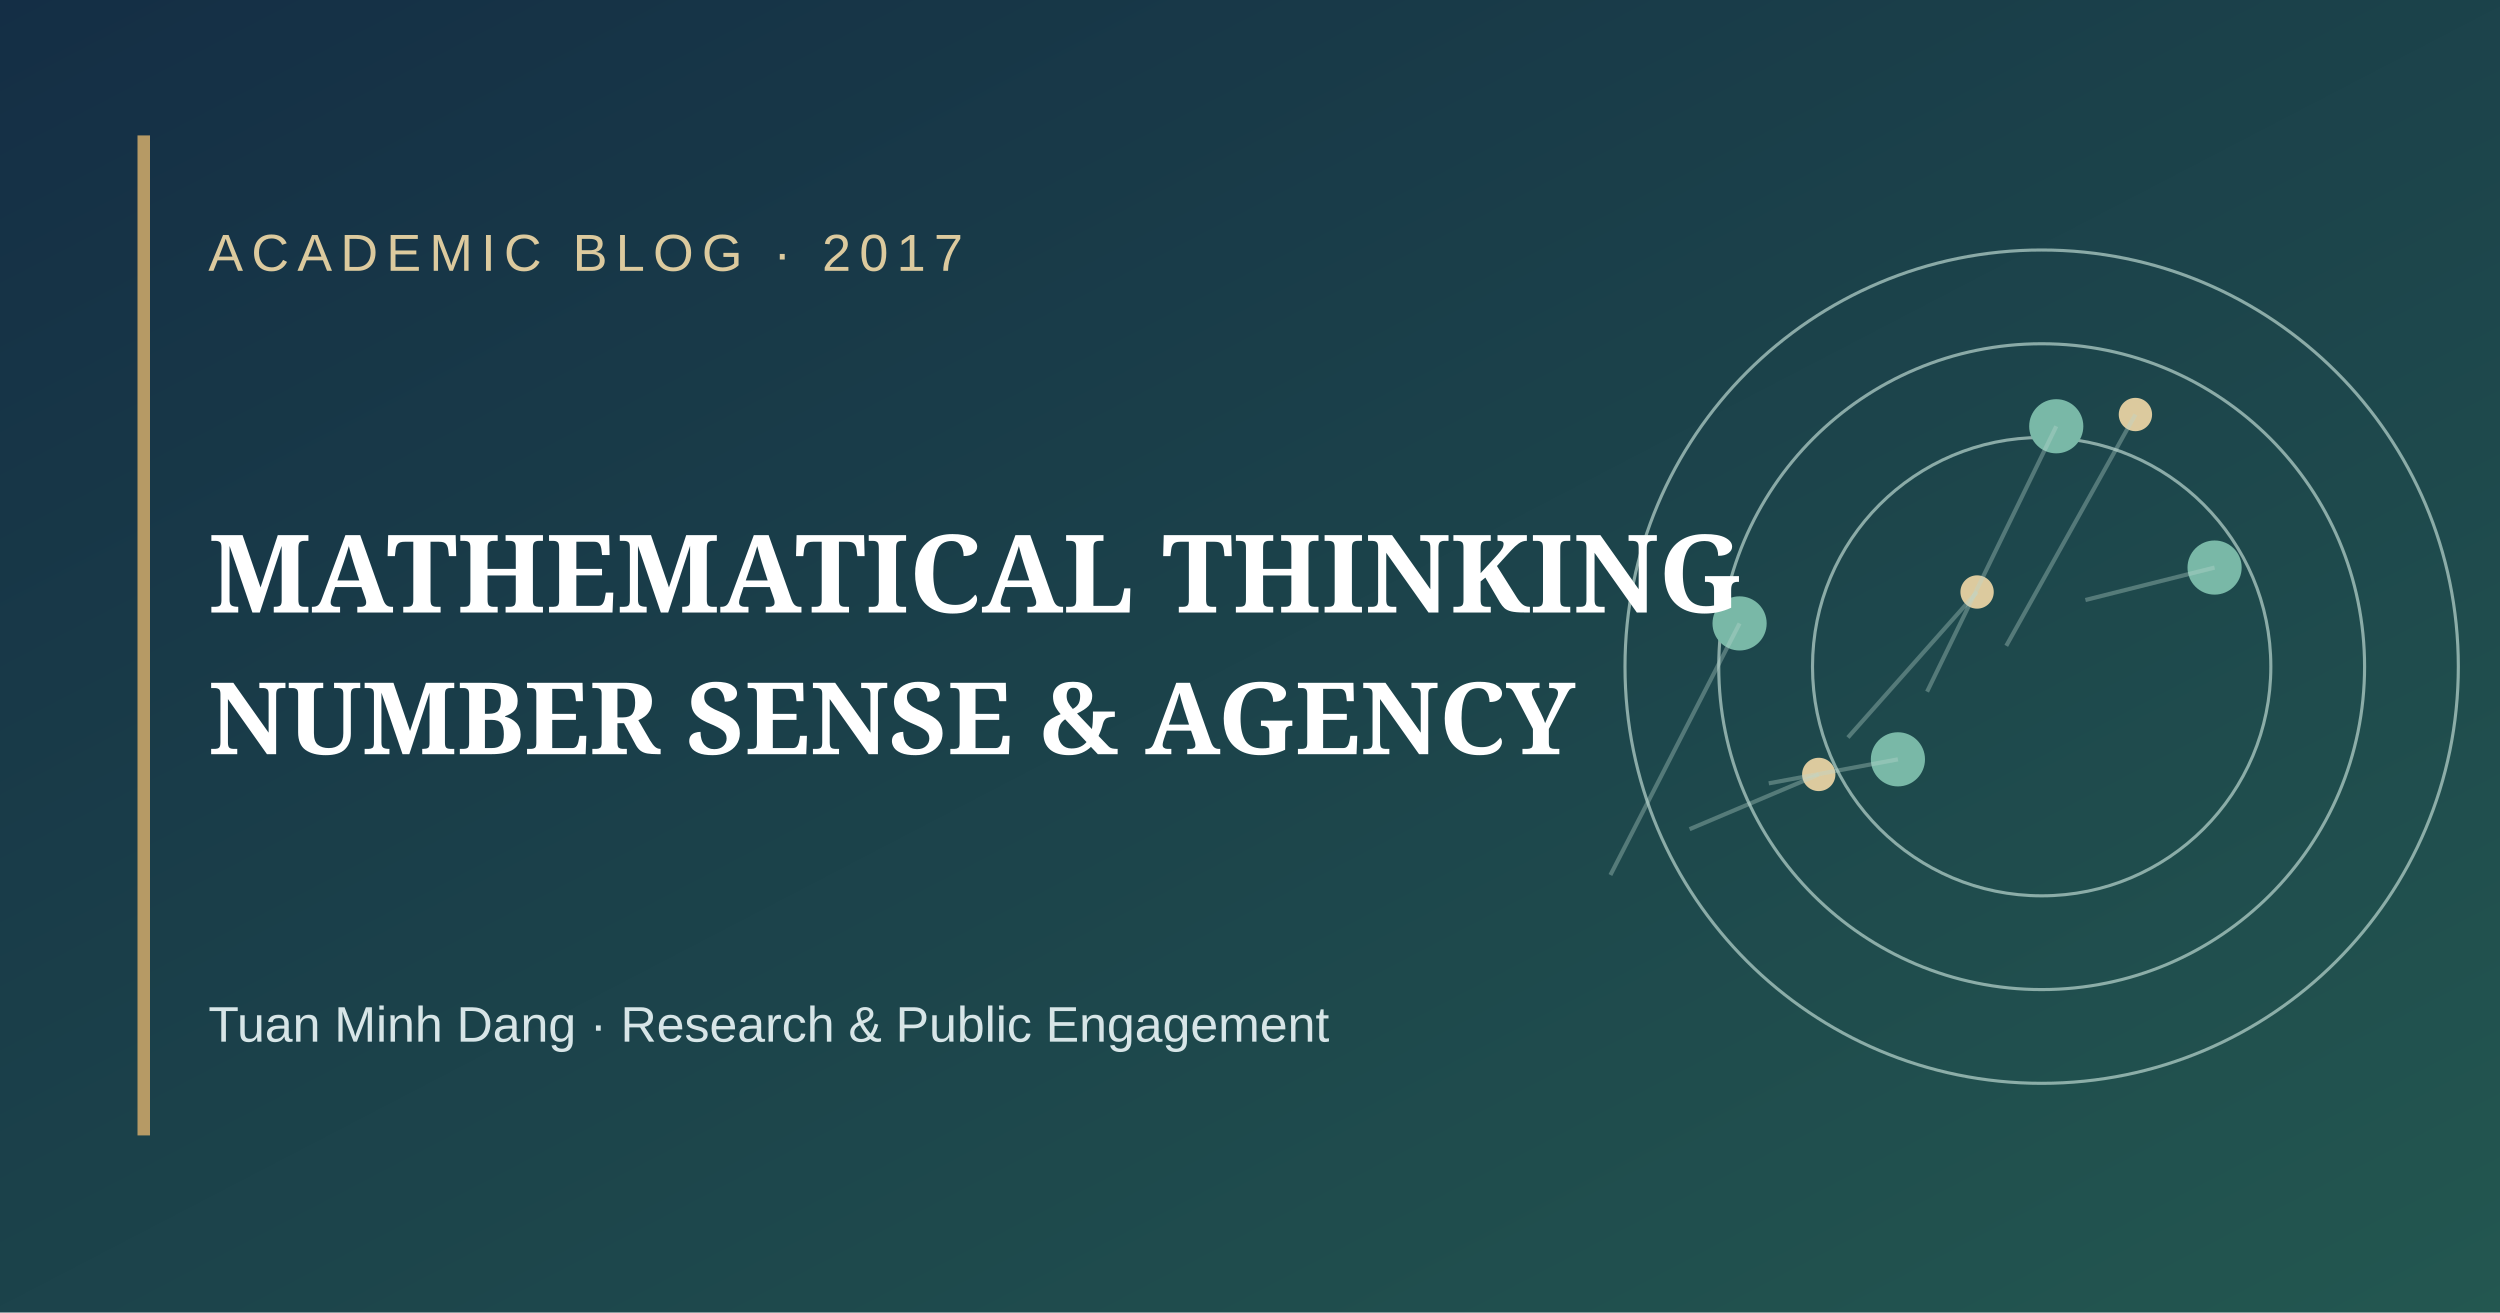
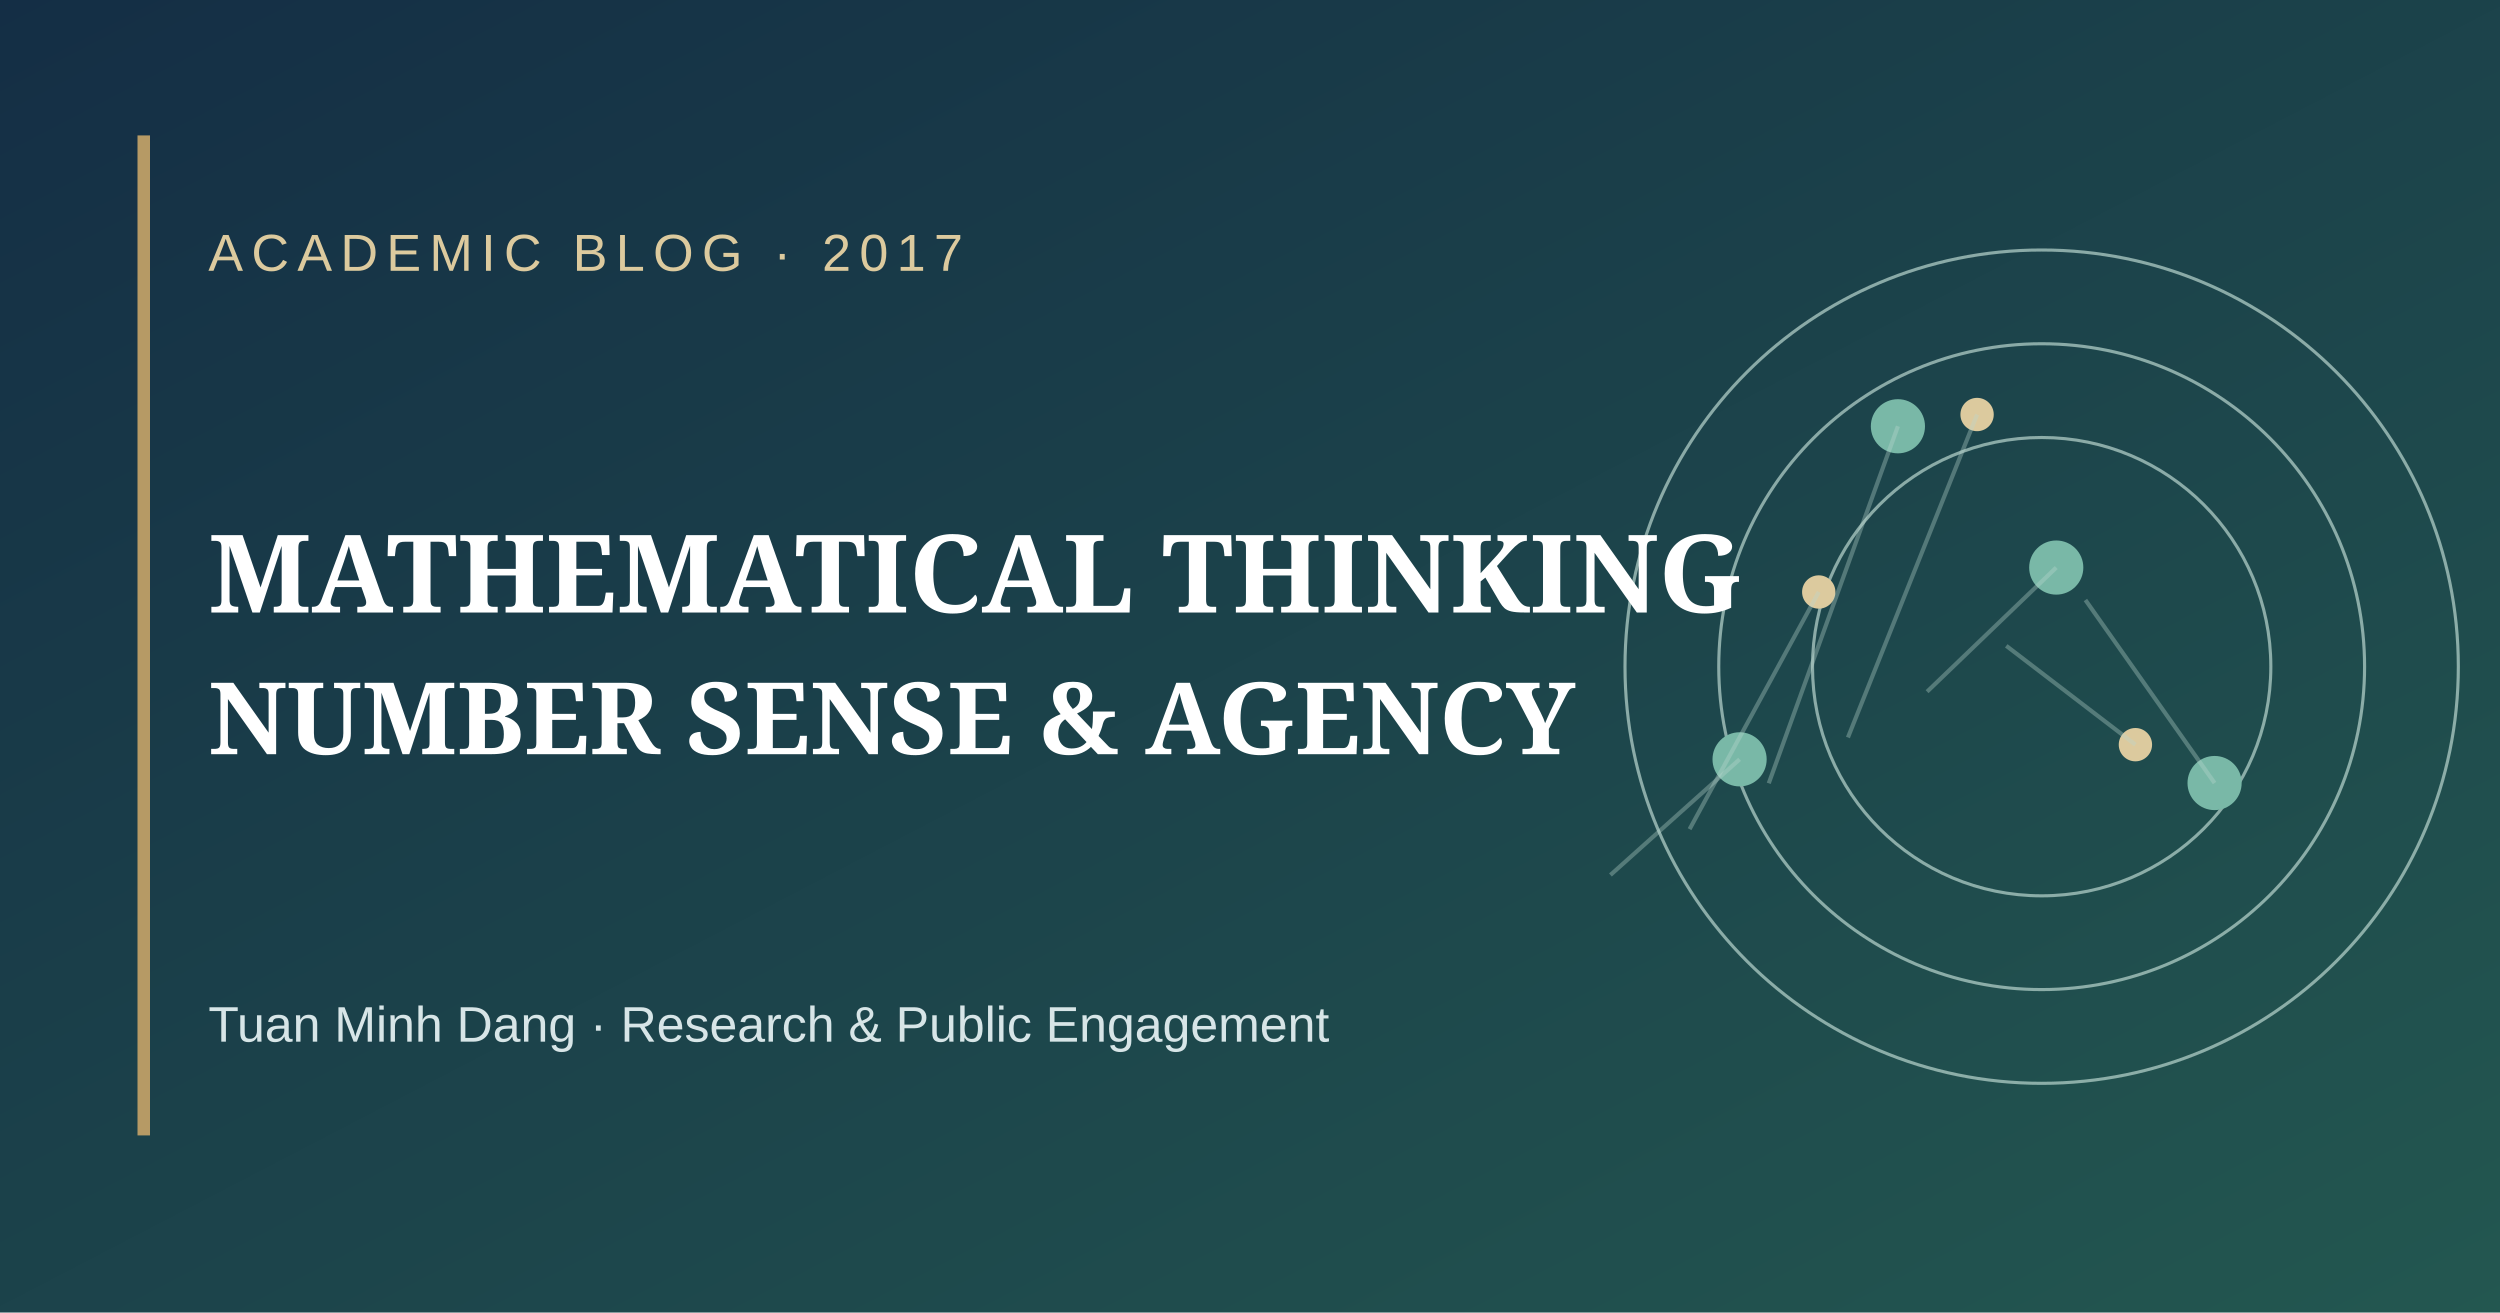
<svg xmlns="http://www.w3.org/2000/svg" width="1200" height="630" viewBox="0 0 1200 630">
  <defs>
    <linearGradient id="g" x2="1" y2="1">
      <stop stop-color="#142e45" />
      <stop offset="1" stop-color="#235750" />
    </linearGradient>
  </defs>
  <rect width="1200" height="630" fill="url(#g)" />
  <rect x="66" y="65" width="6" height="480" fill="#b69a65" />
  <g opacity=".7" fill="none" stroke="#b9d6ce" stroke-width="1.5">
    <circle cx="980" cy="320" r="155" />
    <circle cx="980" cy="320" r="200" />
    <circle cx="980" cy="320" r="110" />
  </g>
-   <circle cx="835" cy="299.238" r="13" fill="#79b8a7" />
-   <path d="M835 299.238 L773 420" stroke="#b9d6ce" stroke-opacity=".35" stroke-width="2" />
-   <circle cx="873" cy="371.73" r="8" fill="#dcca9e" />
-   <path d="M873 371.73 L811 398" stroke="#b9d6ce" stroke-opacity=".35" stroke-width="2" />
-   <circle cx="911" cy="364.482" r="13" fill="#79b8a7" />
-   <path d="M911 364.482 L849 376" stroke="#b9d6ce" stroke-opacity=".35" stroke-width="2" />
-   <circle cx="949" cy="284.159" r="8" fill="#dcca9e" />
-   <path d="M949 284.159 L887 354" stroke="#b9d6ce" stroke-opacity=".35" stroke-width="2" />
-   <circle cx="987" cy="204.609" r="13" fill="#79b8a7" />
-   <path d="M987 204.609 L925 332" stroke="#b9d6ce" stroke-opacity=".35" stroke-width="2" />
-   <circle cx="1025" cy="198.97" r="8" fill="#dcca9e" />
-   <path d="M1025 198.97 L963 310" stroke="#b9d6ce" stroke-opacity=".35" stroke-width="2" />
-   <circle cx="1063" cy="272.427" r="13" fill="#79b8a7" />
-   <path d="M1063 272.427 L1001 288" stroke="#b9d6ce" stroke-opacity=".35" stroke-width="2" />
+   <circle cx="835" cy="364.482" r="13" fill="#79b8a7" />
+   <path d="M835 364.482 L773 420" stroke="#b9d6ce" stroke-opacity=".35" stroke-width="2" />
+   <circle cx="873" cy="284.159" r="8" fill="#dcca9e" />
+   <path d="M873 284.159 L811 398" stroke="#b9d6ce" stroke-opacity=".35" stroke-width="2" />
+   <circle cx="911" cy="204.609" r="13" fill="#79b8a7" />
+   <path d="M911 204.609 L849 376" stroke="#b9d6ce" stroke-opacity=".35" stroke-width="2" />
+   <circle cx="949" cy="198.97" r="8" fill="#dcca9e" />
+   <path d="M949 198.97 L887 354" stroke="#b9d6ce" stroke-opacity=".35" stroke-width="2" />
+   <circle cx="987" cy="272.427" r="13" fill="#79b8a7" />
+   <path d="M987 272.427 L925 332" stroke="#b9d6ce" stroke-opacity=".35" stroke-width="2" />
+   <circle cx="1025" cy="357.443" r="8" fill="#dcca9e" />
+   <path d="M1025 357.443 L963 310" stroke="#b9d6ce" stroke-opacity=".35" stroke-width="2" />
+   <circle cx="1063" cy="375.856" r="13" fill="#79b8a7" />
+   <path d="M1063 375.856 L1001 288" stroke="#b9d6ce" stroke-opacity=".35" stroke-width="2" />
  <text x="100" y="130" fill="#dcca9e" font-family="Arial,sans-serif" font-size="25" letter-spacing="4">ACADEMIC BLOG · 2017</text>
  <text x="100" y="294" fill="white" font-family="Georgia,serif" font-size="52" font-weight="bold">MATHEMATICAL THINKING</text>
  <text x="100" y="362" fill="white" font-family="Georgia,serif" font-size="48" font-weight="bold">NUMBER SENSE &amp; AGENCY</text>
  <text x="100" y="500" fill="#d7e5e7" font-family="Arial,sans-serif" font-size="24">Tuan Minh Dang · Research &amp; Public Engagement</text>
</svg>
